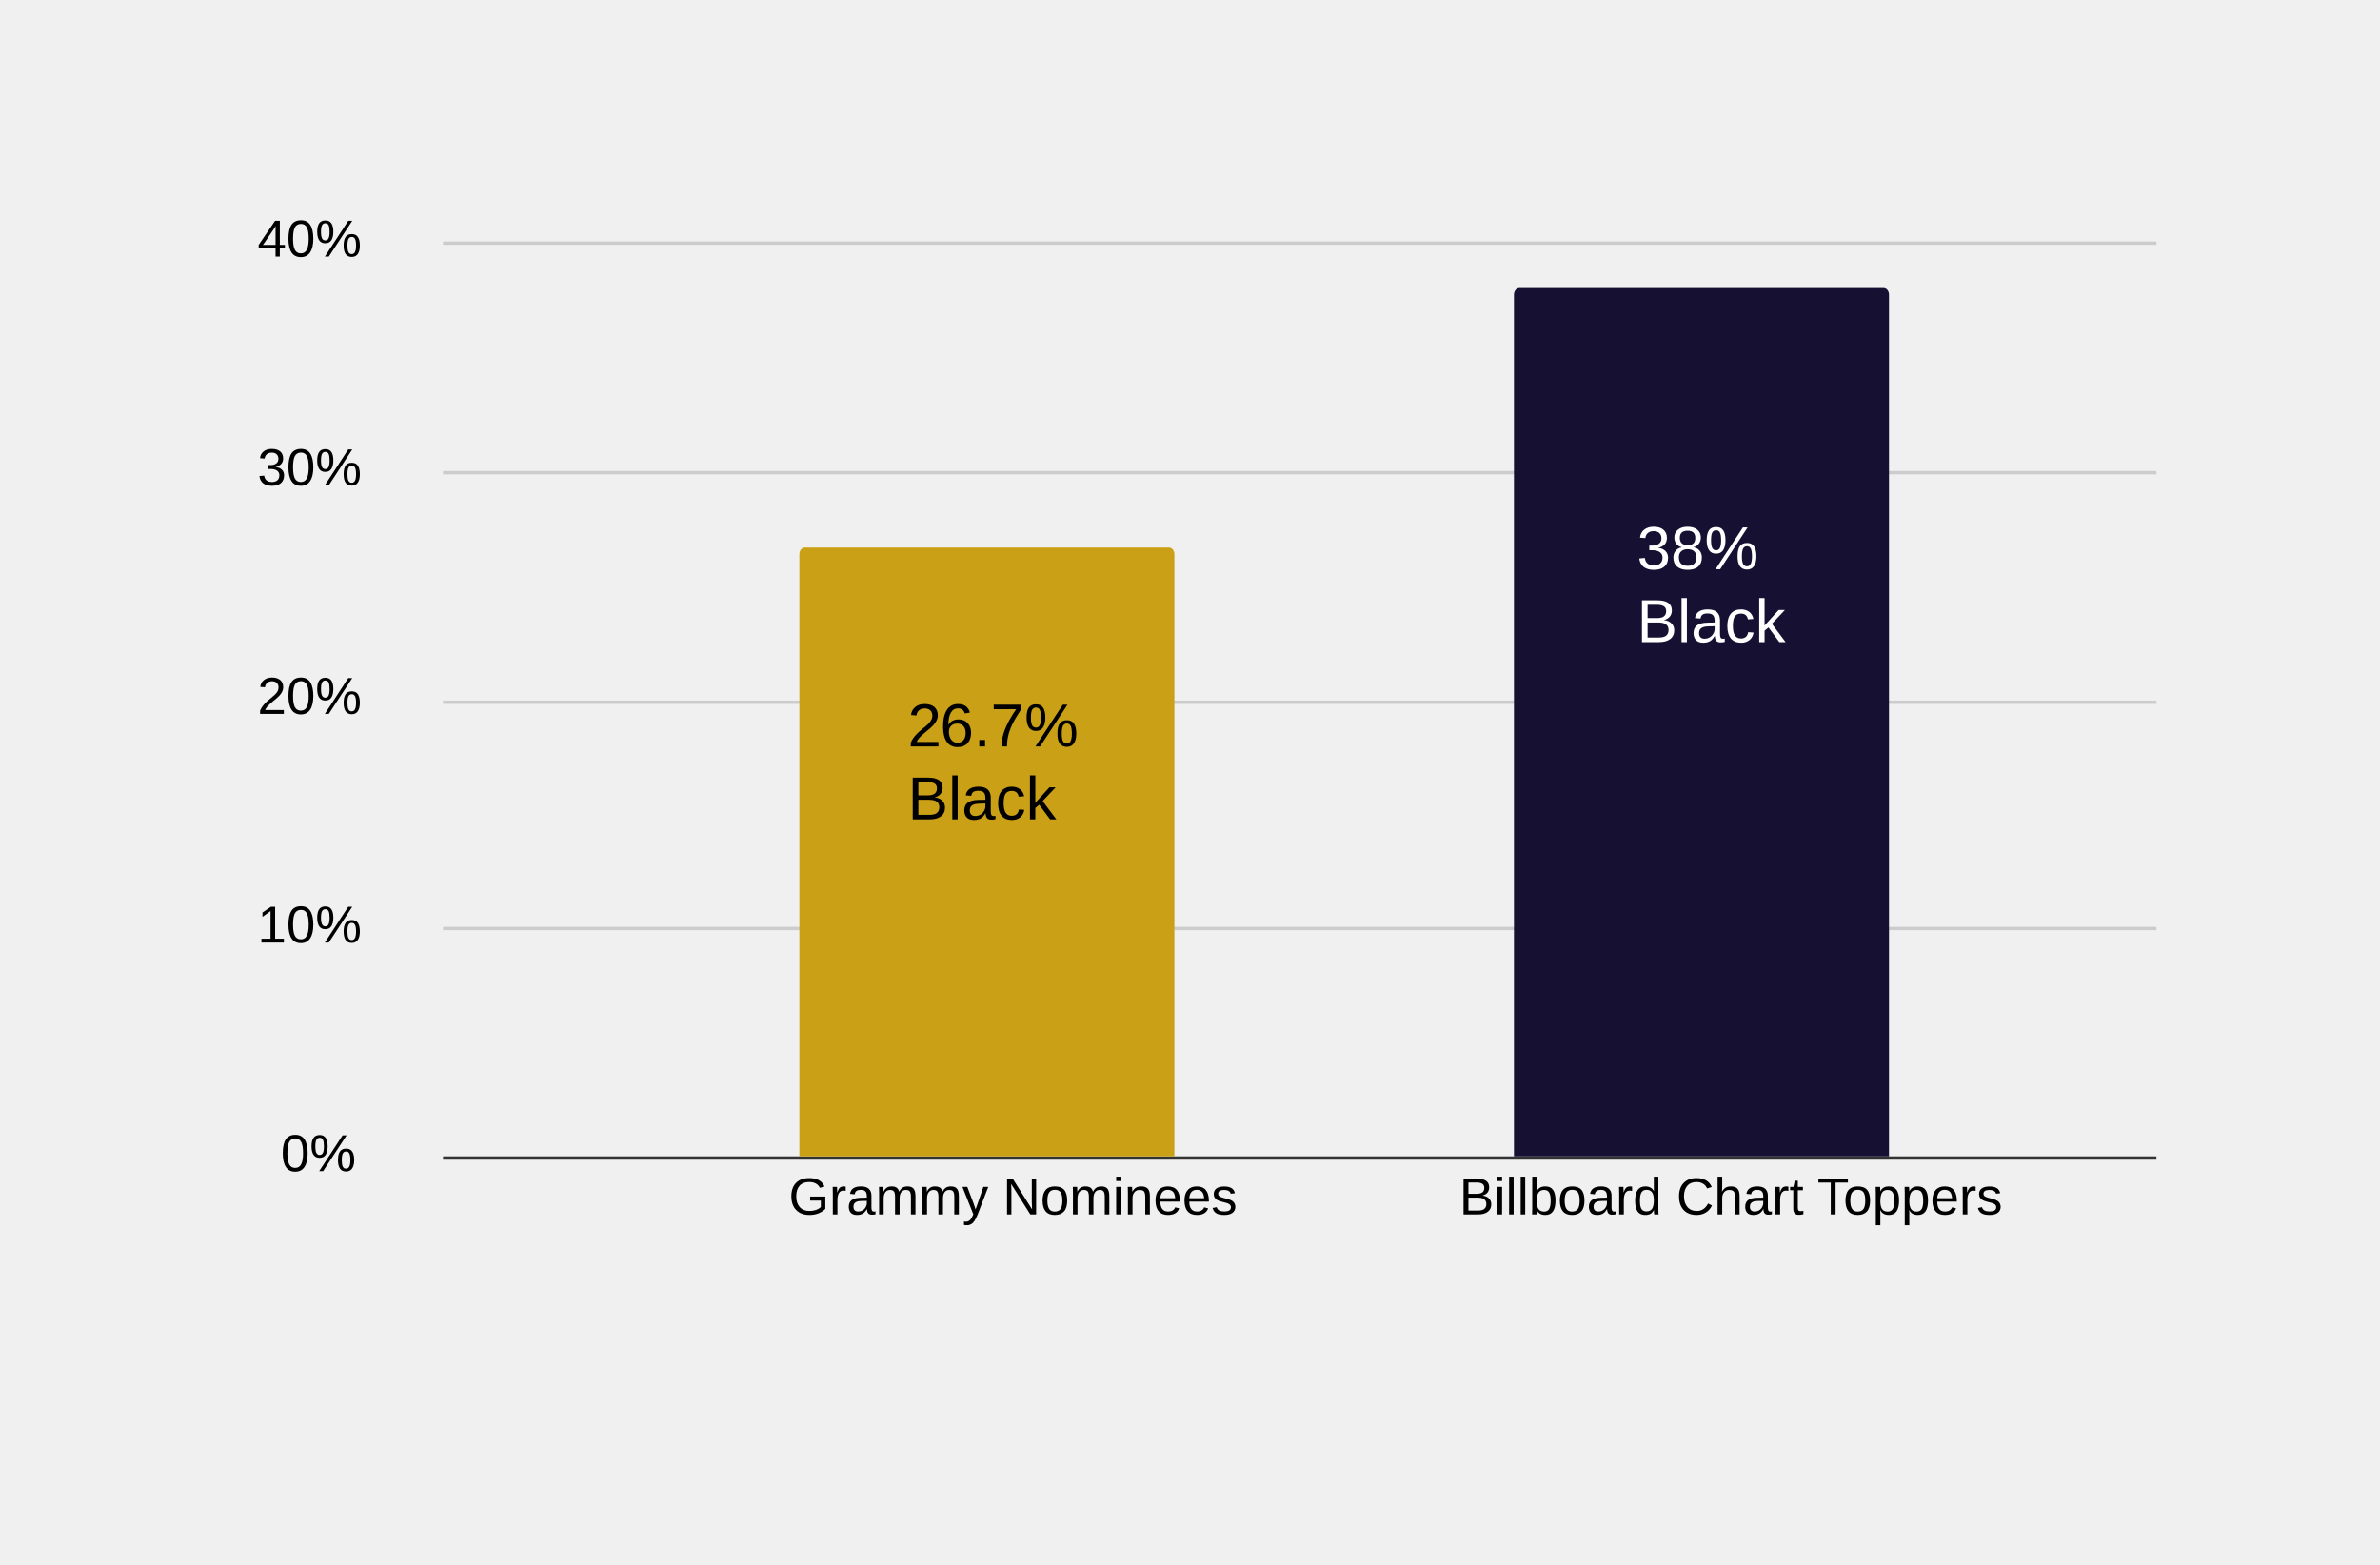
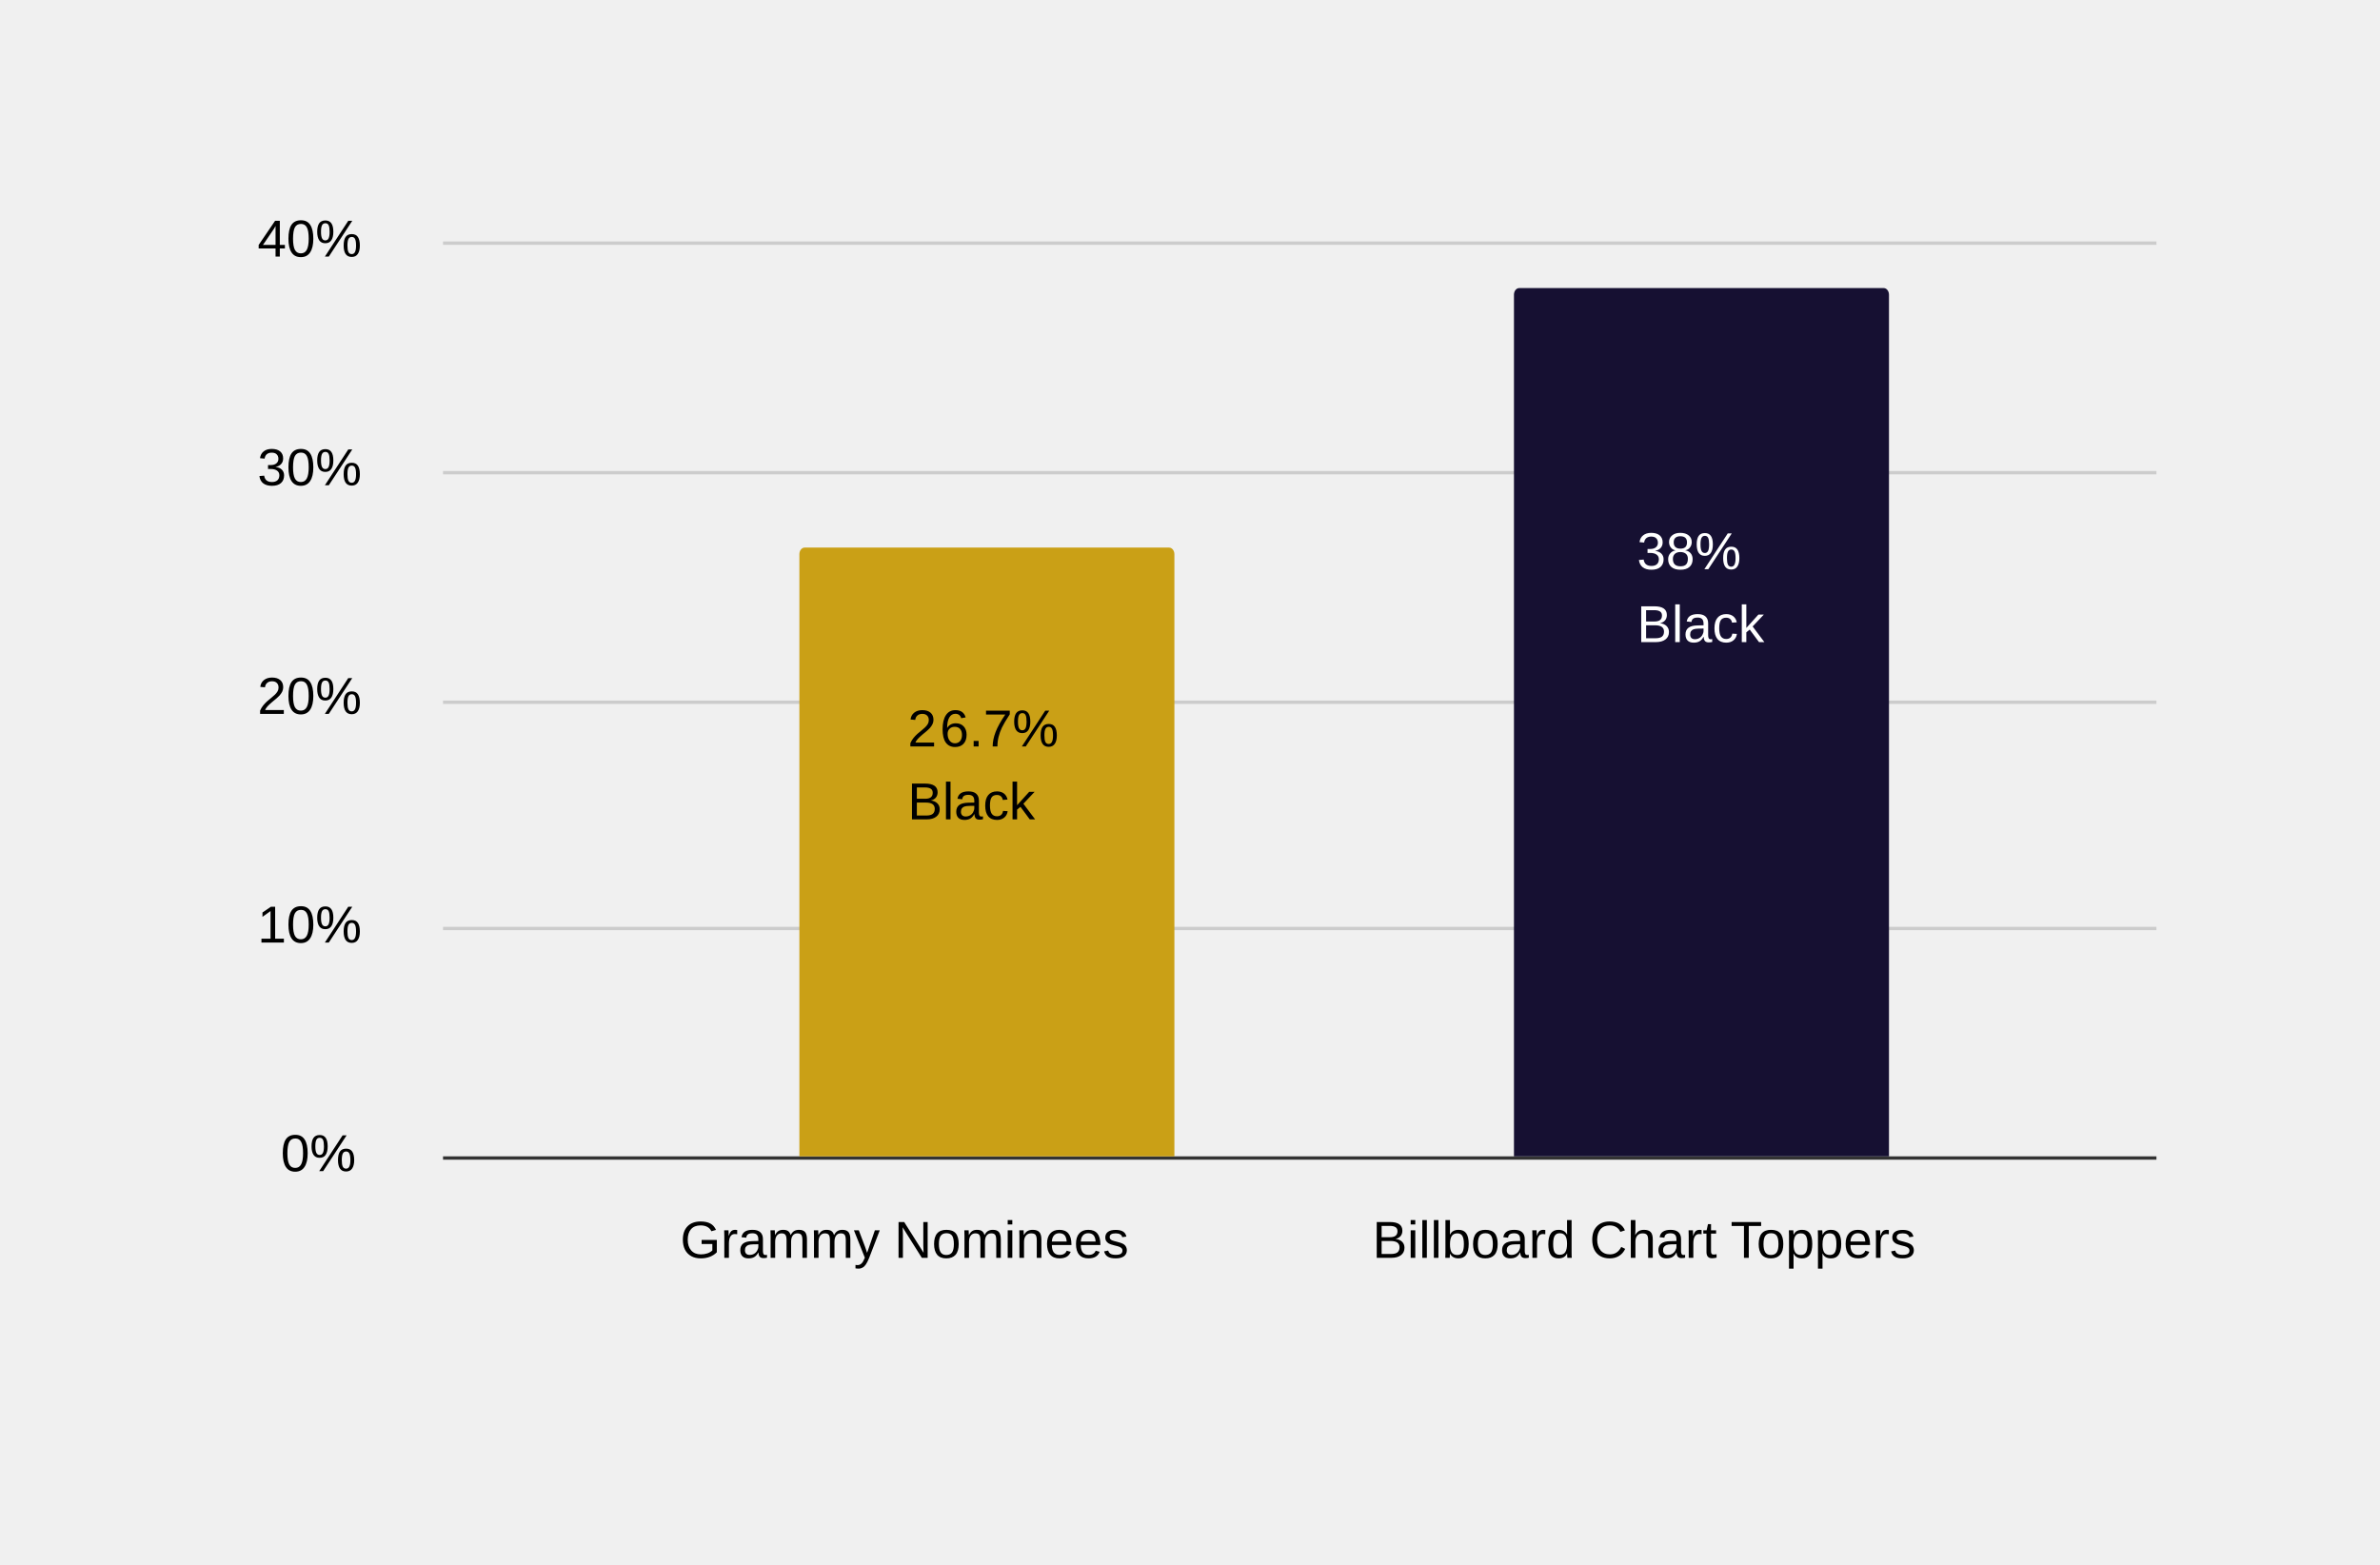
<svg xmlns="http://www.w3.org/2000/svg" id="Layer_1" data-name="Layer 1" viewBox="0 0 548.39 360.46">
  <line x1="102.08" y1="266.84" x2="496.88" y2="266.84" fill="none" stroke="#333" stroke-miterlimit="10" stroke-width=".77" />
  <line x1="102.08" y1="213.95" x2="496.88" y2="213.95" fill="none" stroke="#ccc" stroke-miterlimit="10" stroke-width=".77" />
  <line x1="102.08" y1="161.82" x2="496.88" y2="161.82" fill="none" stroke="#ccc" stroke-miterlimit="10" stroke-width=".77" />
  <line x1="102.08" y1="108.92" x2="496.88" y2="108.92" fill="none" stroke="#ccc" stroke-miterlimit="10" stroke-width=".77" />
  <line x1="102.08" y1="56.03" x2="496.88" y2="56.03" fill="none" stroke="#ccc" stroke-miterlimit="10" stroke-width=".77" />
  <path d="M269.58,265.69v.77h-.77V127.71c0-.42-.34-.77-.77-.77h-105.79c-.42,0-.77,.34-.77,.77v138.75h-.77v-.77h108.86Zm0,1.53h-109.62V127.71h0c0-1.27,1.03-2.3,2.3-2.3v0h105.79v0c1.27,0,2.3,1.03,2.3,2.3h0v139.52h-.77" opacity="0" />
  <path d="M270.59,266.46h-86.4V127.71c0-.85,.54-1.53,1.22-1.53h83.97c.67,0,1.22,.69,1.22,1.53v138.75Z" fill="#caa016" />
  <path d="M435.24,266.46h-86.4V67.91c0-.85,.54-1.53,1.22-1.53h83.97c.67,0,1.22,.69,1.22,1.53v198.55Z" fill="#161032" />
  <rect x="102.12" y="56.07" width="394.72" height="210.74" fill="none" />
-   <text transform="translate(64.69 269.87)" font-family="FuturaPT-Book, Futura PT, Futura,Trebuchet MS,Arial,sans-serif" font-size="12">
+   <text transform="translate(64.69 269.87)" font-family="FuturaPT-Book, Futura PT, Futura,Trebuchet MS,Arial,sans-serif" font-size="1em">
    <tspan x="0" y="0">0%</tspan>
  </text>
-   <text transform="translate(59.32 217.19)" font-family="FuturaPT-Book, Futura PT, Futura,Trebuchet MS,Arial,sans-serif" font-size="12">
+   <text transform="translate(59.32 217.19)" font-family="FuturaPT-Book, Futura PT, Futura,Trebuchet MS,Arial,sans-serif" font-size="1em">
    <tspan x="0" y="0">10%</tspan>
  </text>
-   <text transform="translate(59.32 164.5)" font-family="FuturaPT-Book, Futura PT, Futura,Trebuchet MS,Arial,sans-serif" font-size="12">
+   <text transform="translate(59.32 164.5)" font-family="FuturaPT-Book, Futura PT, Futura,Trebuchet MS,Arial,sans-serif" font-size="1em">
    <tspan x="0" y="0">20%</tspan>
  </text>
-   <text transform="translate(59.32 111.82)" font-family="FuturaPT-Book, Futura PT, Futura,Trebuchet MS,Arial,sans-serif" font-size="12">
+   <text transform="translate(59.32 111.82)" font-family="FuturaPT-Book, Futura PT, Futura,Trebuchet MS,Arial,sans-serif" font-size="1em">
    <tspan x="0" y="0">30%</tspan>
  </text>
-   <text transform="translate(59.32 59.13)" font-family="FuturaPT-Book, Futura PT, Futura,Trebuchet MS,Arial,sans-serif" font-size="12">
+   <text transform="translate(59.32 59.13)" font-family="FuturaPT-Book, Futura PT, Futura,Trebuchet MS,Arial,sans-serif" font-size="1em">
    <tspan x="0" y="0">40%</tspan>
  </text>
-   <text transform="translate(181.73 279.84)" font-family="FuturaPT-Book, Futura PT, Futura,Trebuchet MS,Arial,sans-serif" font-size="12">
-     <tspan x="0" y="0">Grammy Nominees</tspan>
+   <text transform="translate(181.73 279.84)" font-family="FuturaPT-Book, Futura PT, Futura,Trebuchet MS,Arial,sans-serif" font-size="1em">
+     <tspan x="-25" y="10">Grammy Nominees</tspan>
  </text>
-   <text transform="translate(336.24 279.84)" font-family="FuturaPT-Book, Futura PT, Futura,Trebuchet MS,Arial,sans-serif" font-size="12">
-     <tspan x="0" y="0">Billboard Chart Toppers</tspan>
+   <text transform="translate(336.24 279.84)" font-family="FuturaPT-Book, Futura PT, Futura,Trebuchet MS,Arial,sans-serif" font-size="1em">
+     <tspan x="-20" y="10">Billboard Chart Toppers</tspan>
  </text>
-   <text transform="translate(209.15 172.01)" font-family="FuturaPT-Book, Futura PT, Futura,Trebuchet MS,Arial,sans-serif" font-size="14">
+   <text transform="translate(209.15 172.01)" font-family="FuturaPT-Book, Futura PT, Futura,Trebuchet MS,Arial,sans-serif" font-size="1em">
    <tspan x="0" y="0" letter-spacing="-.04em">2</tspan>
    <tspan x="7.43" y="0">6.7%</tspan>
    <tspan x="0" y="16.8">Black</tspan>
  </text>
-   <text transform="translate(377.18 131.16)" fill="#fff" font-family="FuturaPT-Book, Futura PT, Futura,Trebuchet MS,Arial,sans-serif" font-size="14">
+   <text transform="translate(377.18 131.16)" fill="#fff" font-family="FuturaPT-Book, Futura PT, Futura,Trebuchet MS,Arial,sans-serif" font-size="1em">
    <tspan x="0" y="0">38%</tspan>
    <tspan x="0" y="16.8">Black</tspan>
  </text>
</svg>
